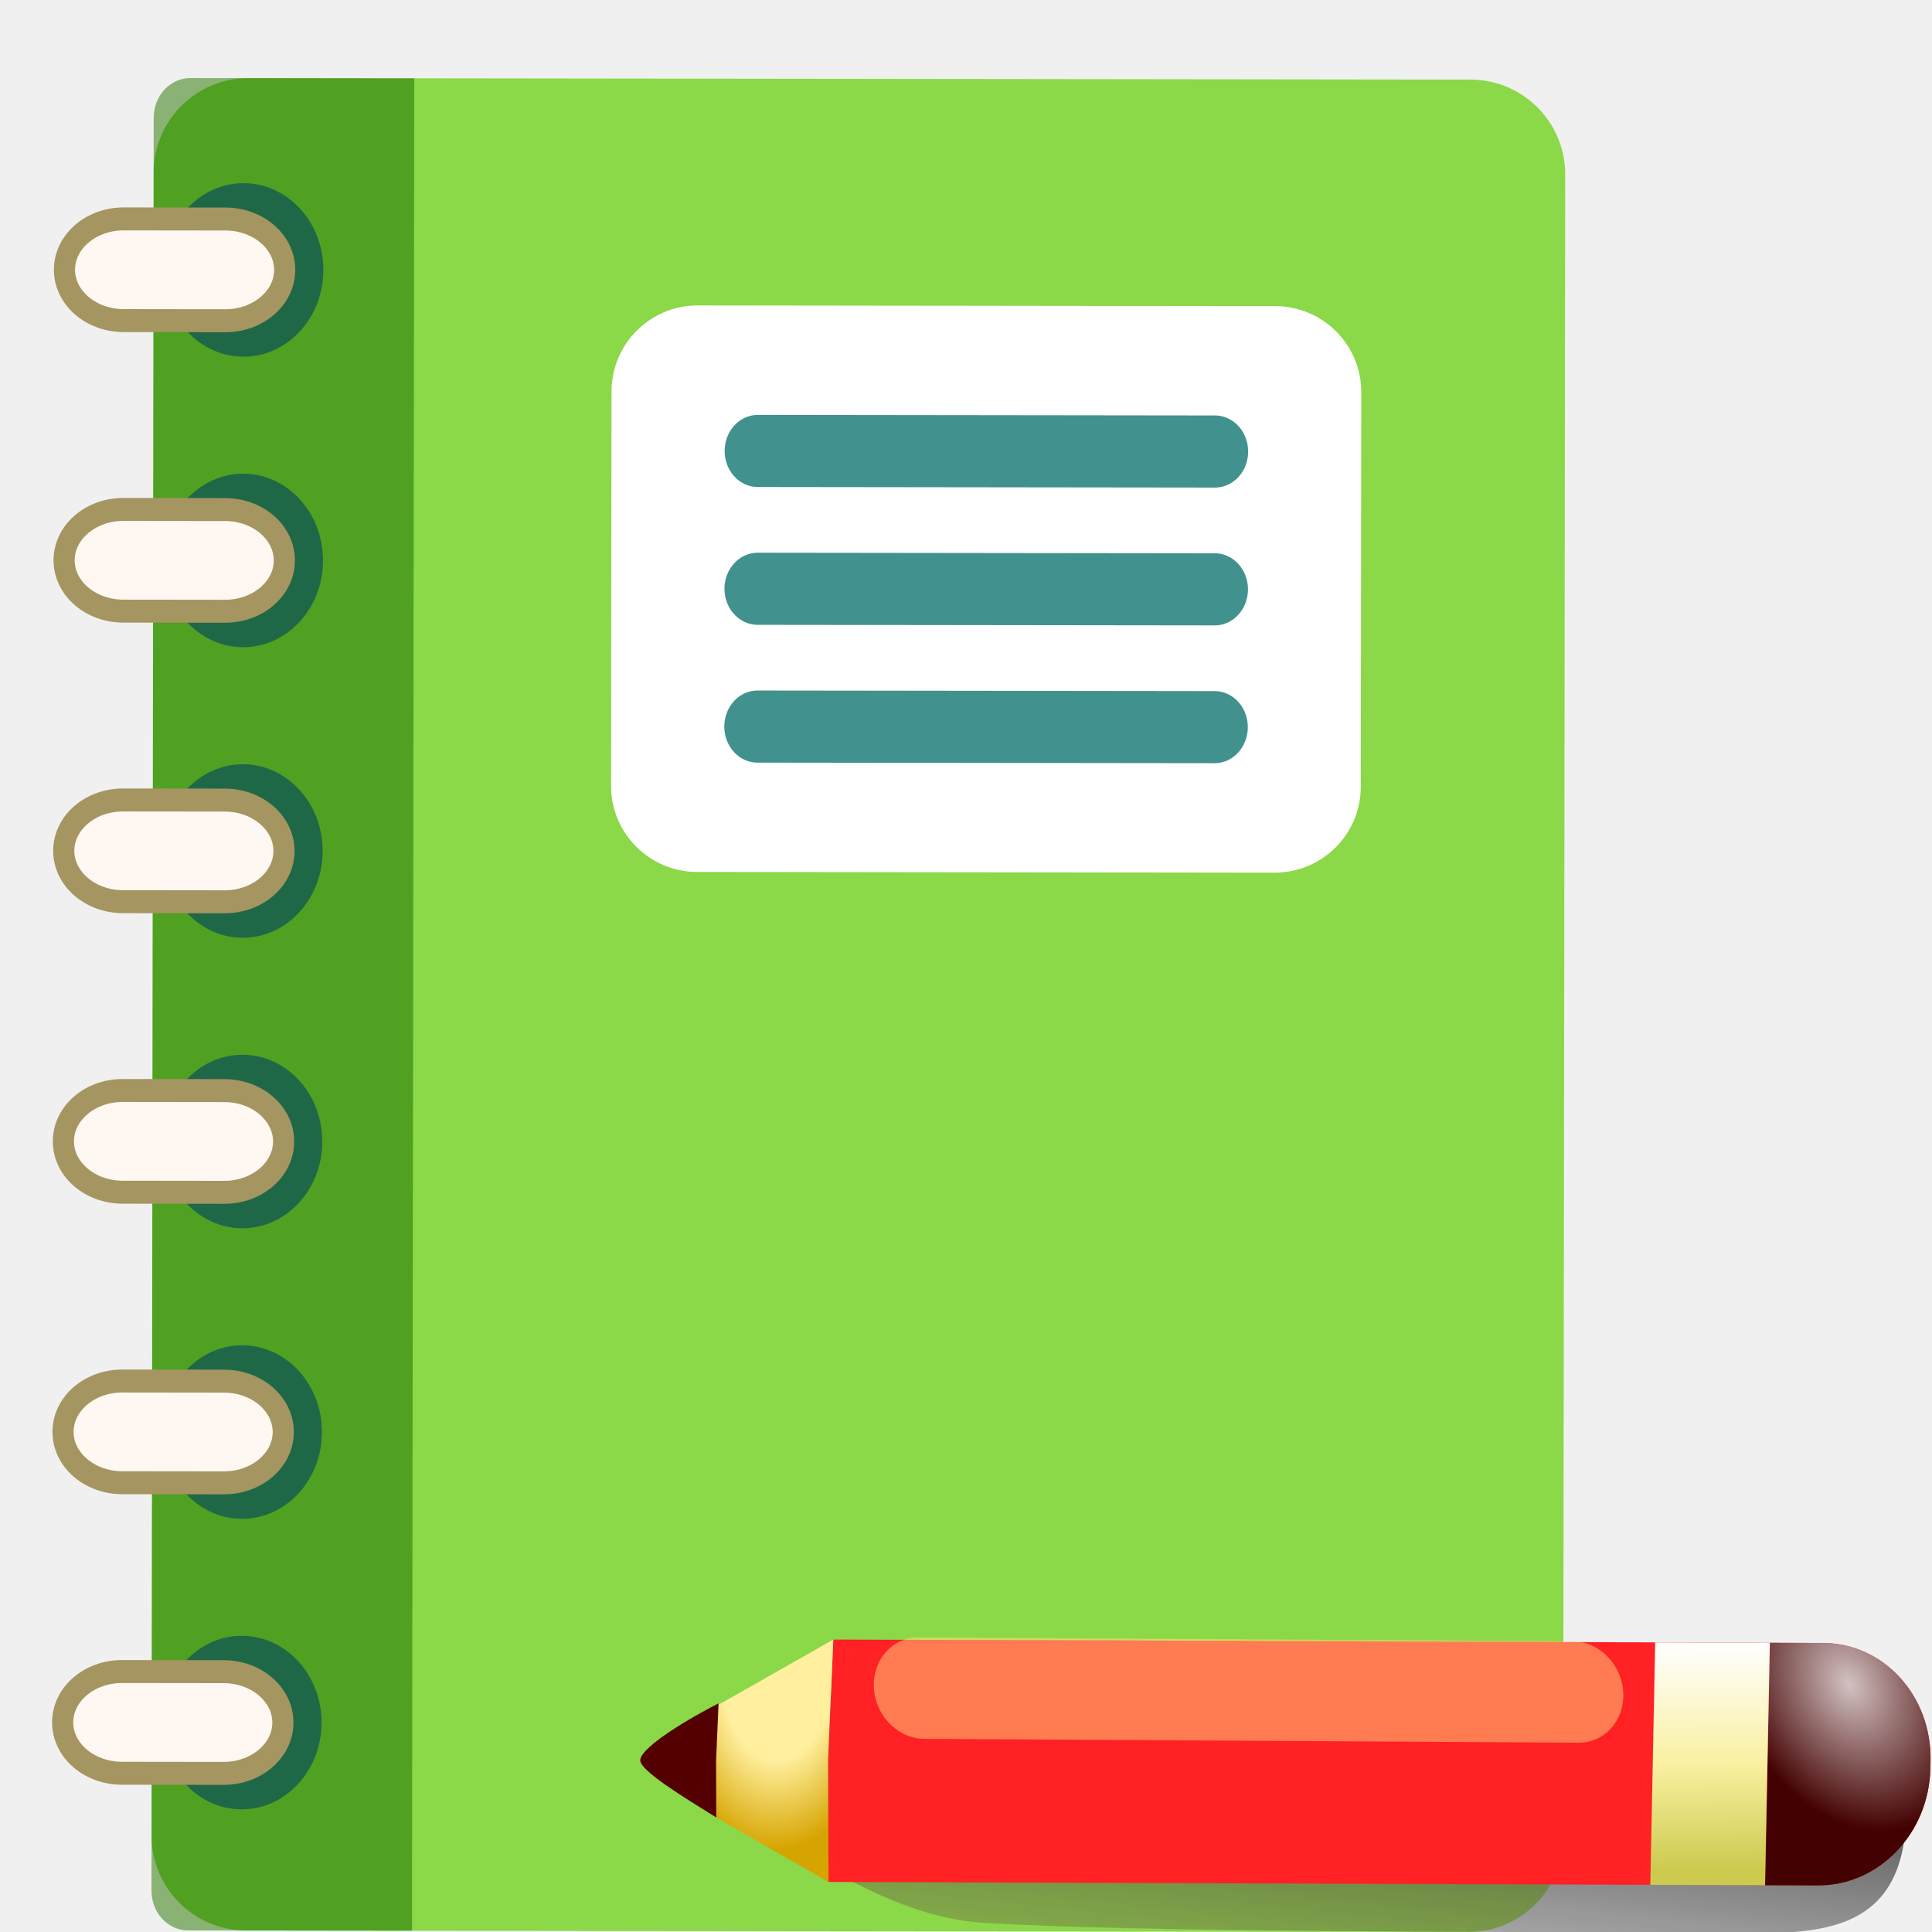
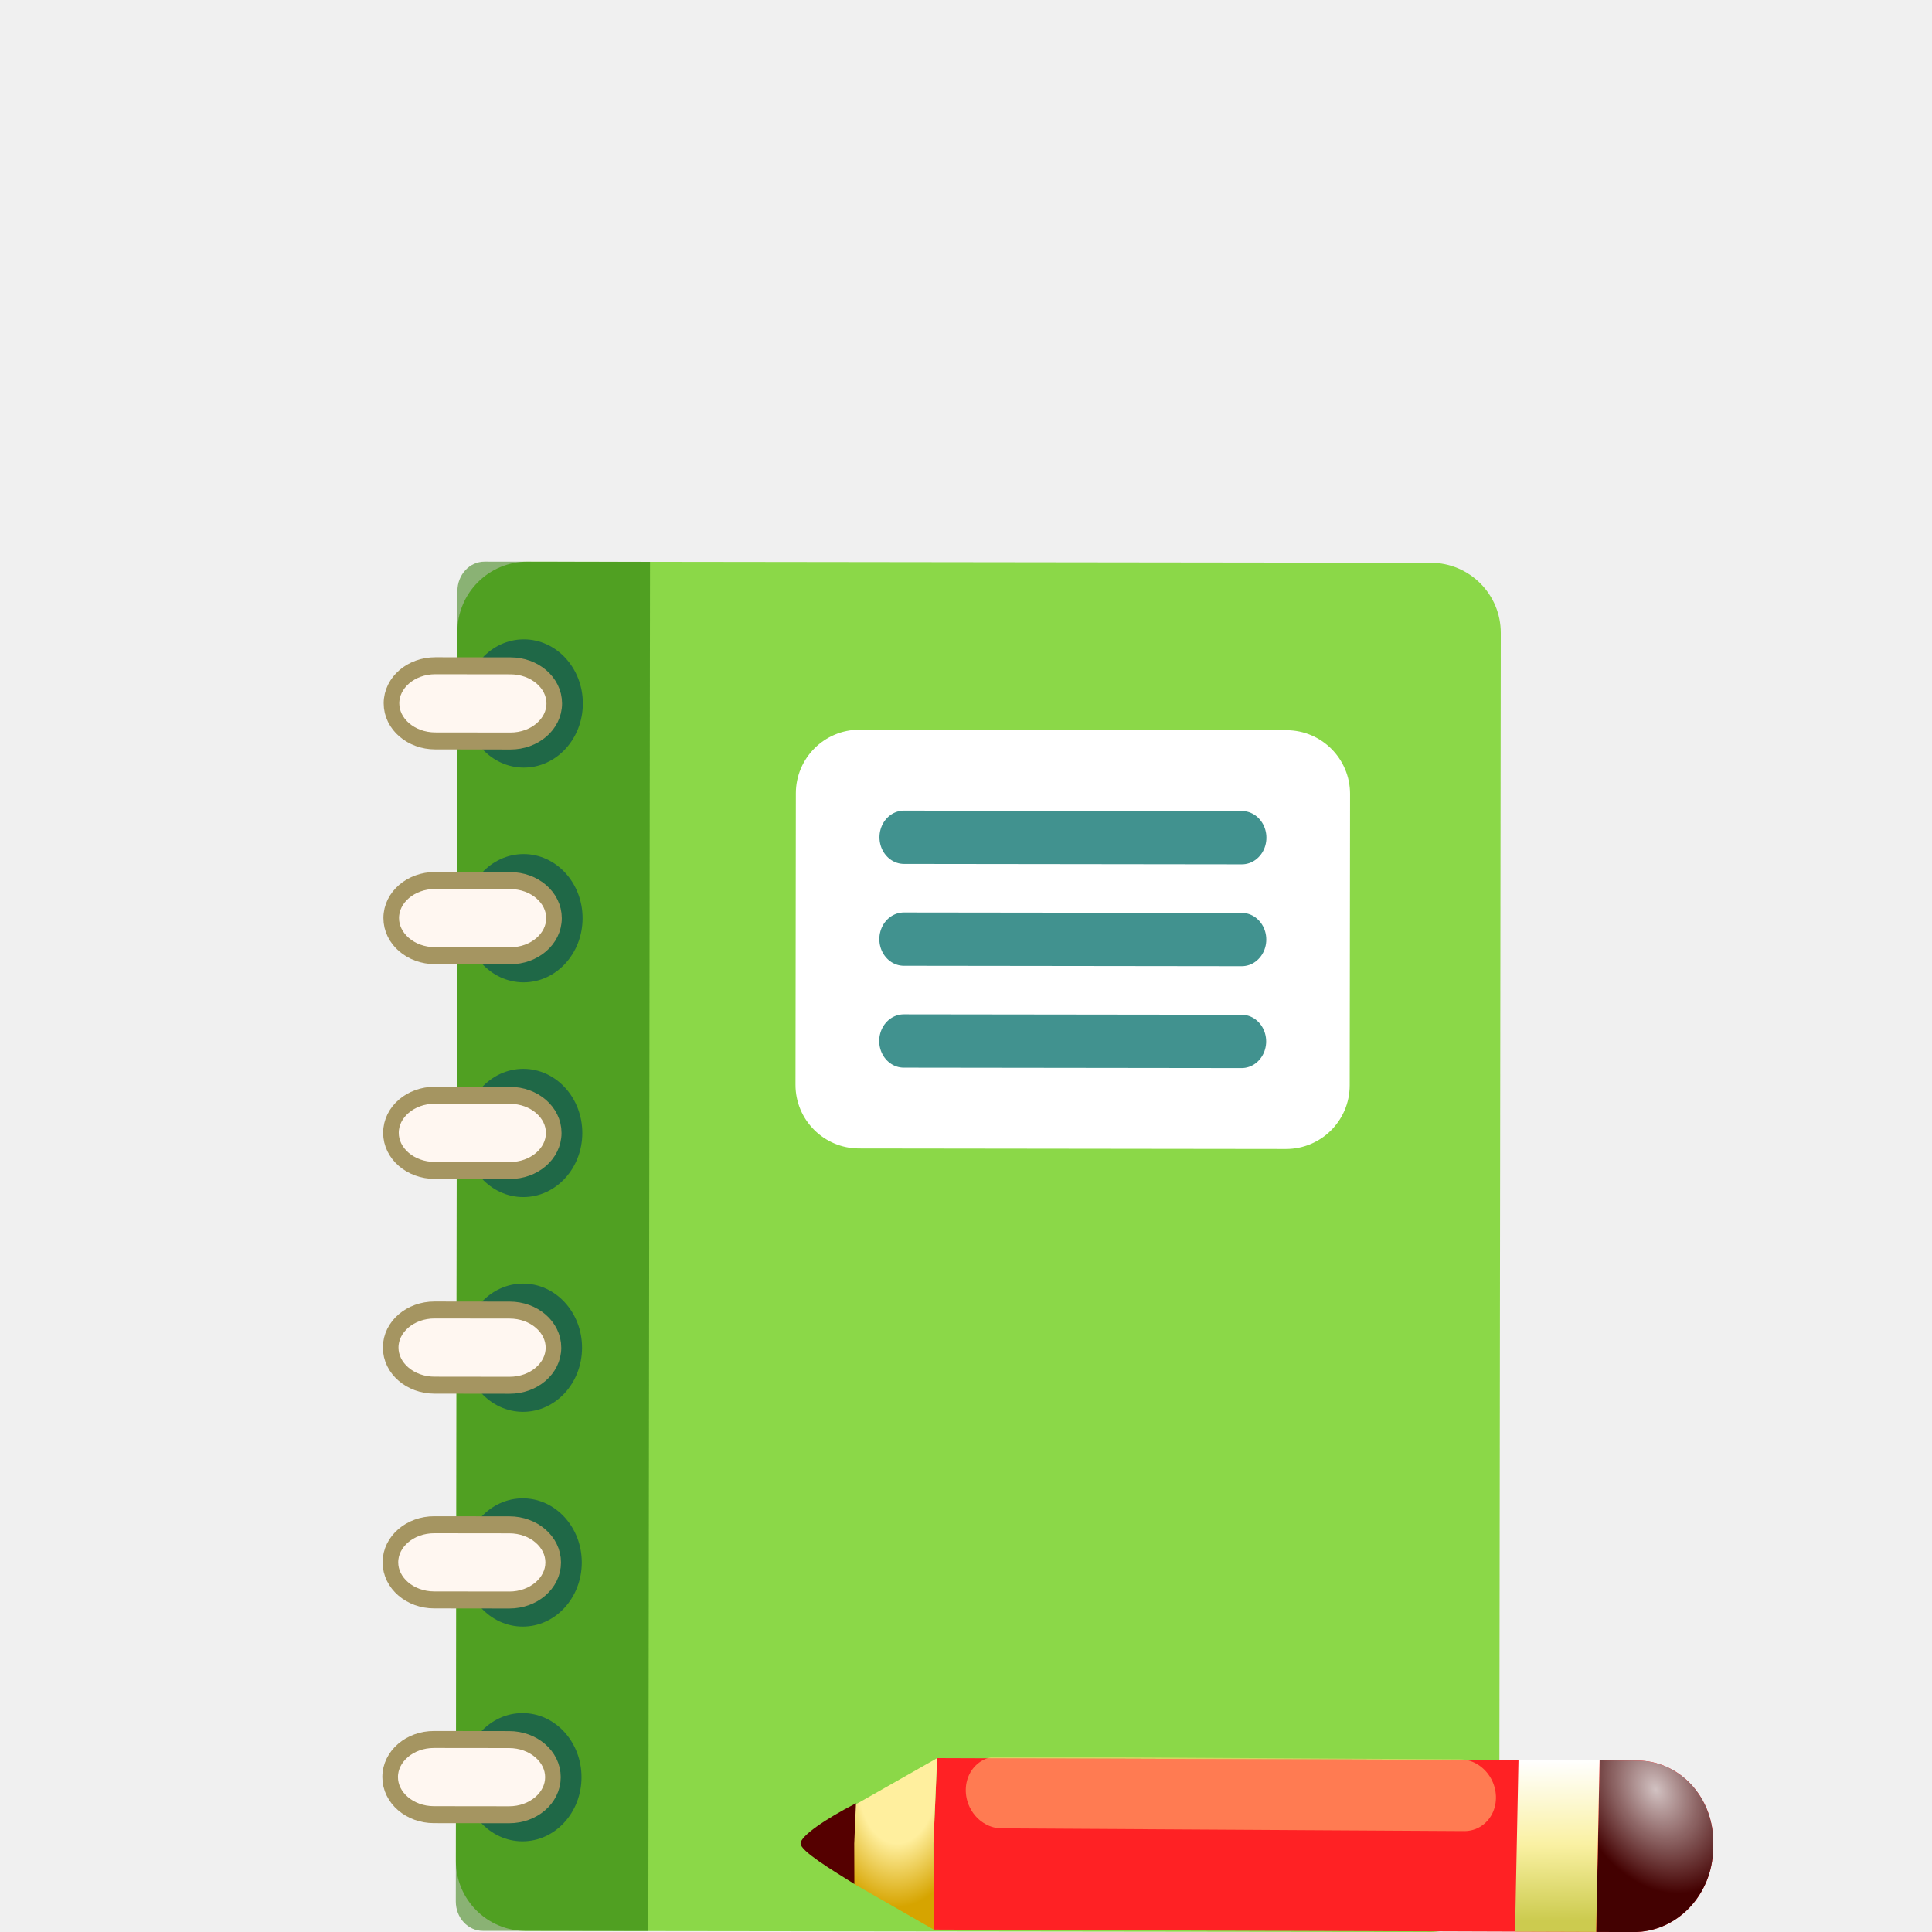
<svg xmlns="http://www.w3.org/2000/svg" xmlns:xlink="http://www.w3.org/1999/xlink" width="90" height="90" viewBox="0 0 23.812 23.812" version="1.1" id="svg2787">
  <defs id="defs2784">
-     <linearGradient id="linearGradient3098">
-       <stop style="stop-color:#3a3a3a;stop-opacity:1;" offset="0" id="stop3094" />
-       <stop style="stop-color:#b2b2b2;stop-opacity:0;" offset="1" id="stop3096" />
-     </linearGradient>
    <linearGradient xlink:href="#linearGradient29522" id="linearGradient31309" gradientUnits="userSpaceOnUse" gradientTransform="matrix(0.7932409,-0.6089079,0.7932409,0.6089079,4.892518,-8.867114)" x1="14.228" y1="-29.19" x2="3.659" y2="-18.62" />
    <linearGradient id="linearGradient29522">
      <stop style="stop-color:#d4a125;stop-opacity:1;" offset="0" id="stop29518" />
      <stop style="stop-color:#edd495;stop-opacity:1;" offset="1" id="stop29520" />
    </linearGradient>
    <linearGradient xlink:href="#linearGradient29522" id="linearGradient31385" gradientUnits="userSpaceOnUse" gradientTransform="matrix(-0.7932409,-0.6089079,-0.7932409,0.6089079,5.107999,-8.867114)" x1="14.228" y1="-29.19" x2="3.659" y2="-18.62" />
    <linearGradient xlink:href="#linearGradient29522" id="linearGradient29605" gradientUnits="userSpaceOnUse" gradientTransform="matrix(0.8001375,-0.6190755,0.8001375,0.6190755,17.50946,-0.3688092)" x1="14.228" y1="-29.19" x2="3.659" y2="-18.62" />
    <radialGradient xlink:href="#linearGradient47274" id="radialGradient47276" cx="27.004" cy="34.574" fx="27.004" fy="34.574" r="1.522" gradientTransform="matrix(-1.112148,0.7717307,-1.041963,-1.501581,93.06102,65.25326)" gradientUnits="userSpaceOnUse" />
    <linearGradient id="linearGradient47274">
      <stop style="stop-color:#d2c2c2;stop-opacity:1;" offset="0" id="stop47270" />
      <stop style="stop-color:#3e0000;stop-opacity:0.972;" offset="1" id="stop47272" />
    </linearGradient>
    <radialGradient xlink:href="#linearGradient47249" id="radialGradient47253" cx="8.633" cy="30.75" fx="8.633" fy="30.75" r="3.656" gradientTransform="matrix(-2.0536401e-7,1.710059,-1.016735,-1.83368e-7,39.89747,15.56802)" gradientUnits="userSpaceOnUse" />
    <linearGradient id="linearGradient47249">
      <stop style="stop-color:#ffef9e;stop-opacity:1;" offset="0.499" id="stop47245" />
      <stop style="stop-color:#d6a400;stop-opacity:1;" offset="1" id="stop47247" />
    </linearGradient>
    <linearGradient xlink:href="#linearGradient47282" id="linearGradient47284" x1="24.669" y1="33.457" x2="24.726" y2="37.417" gradientUnits="userSpaceOnUse" />
    <linearGradient id="linearGradient47282">
      <stop style="stop-color:#ffffff;stop-opacity:1;" offset="0" id="stop47278" />
      <stop style="stop-color:#faf1a3;stop-opacity:1;" offset="0.525" id="stop47286" />
      <stop style="stop-color:#cccb4f;stop-opacity:1;" offset="1" id="stop47280" />
    </linearGradient>
-     <linearGradient xlink:href="#linearGradient3098" id="linearGradient3100" x1="17.717" y1="17.784" x2="20.251" y2="21.784" gradientUnits="userSpaceOnUse" gradientTransform="matrix(0.7884678,0.6628692,-0.611399,0.8548444,16.28827,-8.668212)" />
  </defs>
  <g id="layer1">
-     <g id="g95015" transform="matrix(1.079549,0,0,1.079549,-1.534593,-1.894273)">
+     <g id="g95015" transform="matrix(0.7979695,0,0,0.7979695,3.103298,4.810851)">
      <rect style="fill:#8bd848;fill-opacity:1;fill-rule:evenodd;stroke-width:0.284" id="rect34643" width="16.116" height="21.149" x="3.18" y="2.641" rx="1.082" ry="1.082" transform="rotate(0.0709371)" />
      <path id="rect35731" style="mix-blend-mode:multiply;fill:#5c9b39;fill-opacity:0.662;fill-rule:evenodd;stroke-width:0.374" d="M 3.595,2.646 C 3.363,2.646 3.176,2.848 3.176,3.1 L 3.151,23.339 c -3.122e-4,0.252 0.186,0.455 0.418,0.455 l 2.556,0.003 0.026,-21.148 z" />
      <g id="g45070" transform="matrix(0.592568,7.3364636e-4,-7.9733126e-4,0.644003,0.6212081,-5.391534)" style="stroke-width:1.537">
        <circle style="fill:#1f6847;fill-opacity:1;fill-rule:evenodd;stroke-width:0.505" id="path39952" cx="6.064" cy="15.875" r="1.538" />
        <rect style="fill:#fff7f1;fill-opacity:1;fill-rule:evenodd;stroke:#a59561;stroke-width:0.407;stroke-dasharray:none;stroke-opacity:1" id="rect36147" width="4.243" height="1.803" x="2.614" y="14.973" rx="1.142" ry="1.051" />
      </g>
      <g id="g45070-3" transform="matrix(0.592568,7.3364636e-4,-7.9733126e-4,0.644003,0.6171015,-2.074599)" style="stroke-width:1.537">
        <circle style="fill:#1f6847;fill-opacity:1;fill-rule:evenodd;stroke-width:0.505" id="path39952-3" cx="6.064" cy="15.875" r="1.538" />
        <rect style="fill:#fff7f1;fill-opacity:1;fill-rule:evenodd;stroke:#a59561;stroke-width:0.407;stroke-dasharray:none;stroke-opacity:1" id="rect36147-1" width="4.243" height="1.803" x="2.614" y="14.973" rx="1.142" ry="1.051" />
      </g>
      <g id="g45070-4" transform="matrix(0.592568,7.3364636e-4,-7.9733126e-4,0.644003,0.6129948,1.242336)" style="stroke-width:1.537">
        <circle style="fill:#1f6847;fill-opacity:1;fill-rule:evenodd;stroke-width:0.505" id="path39952-6" cx="6.064" cy="15.875" r="1.538" />
        <rect style="fill:#fff7f1;fill-opacity:1;fill-rule:evenodd;stroke:#a59561;stroke-width:0.407;stroke-dasharray:none;stroke-opacity:1" id="rect36147-18" width="4.243" height="1.803" x="2.614" y="14.973" rx="1.142" ry="1.051" />
      </g>
      <g id="g45070-0" transform="matrix(0.592568,7.3364636e-4,-7.9733126e-4,0.644003,0.6088881,4.559271)" style="stroke-width:1.537">
        <circle style="fill:#1f6847;fill-opacity:1;fill-rule:evenodd;stroke-width:0.505" id="path39952-32" cx="6.064" cy="15.875" r="1.538" />
        <rect style="fill:#fff7f1;fill-opacity:1;fill-rule:evenodd;stroke:#a59561;stroke-width:0.407;stroke-dasharray:none;stroke-opacity:1" id="rect36147-6" width="4.243" height="1.803" x="2.614" y="14.973" rx="1.142" ry="1.051" />
      </g>
      <g id="g45070-8" transform="matrix(0.592568,7.3364636e-4,-7.9733126e-4,0.644003,0.6047816,7.876205)" style="stroke-width:1.537">
        <circle style="fill:#1f6847;fill-opacity:1;fill-rule:evenodd;stroke-width:0.505" id="path39952-65" cx="6.064" cy="15.875" r="1.538" />
        <rect style="fill:#fff7f1;fill-opacity:1;fill-rule:evenodd;stroke:#a59561;stroke-width:0.407;stroke-dasharray:none;stroke-opacity:1" id="rect36147-8" width="4.243" height="1.803" x="2.614" y="14.973" rx="1.142" ry="1.051" />
      </g>
      <g id="g45070-2" transform="matrix(0.592568,7.3364636e-4,-7.9733126e-4,0.644003,0.6006748,11.19314)" style="stroke-width:1.537">
        <circle style="fill:#1f6847;fill-opacity:1;fill-rule:evenodd;stroke-width:0.505" id="path39952-8" cx="6.064" cy="15.875" r="1.538" />
        <rect style="fill:#fff7f1;fill-opacity:1;fill-rule:evenodd;stroke:#a59561;stroke-width:0.407;stroke-dasharray:none;stroke-opacity:1" id="rect36147-9" width="4.243" height="1.803" x="2.614" y="14.973" rx="1.142" ry="1.051" />
      </g>
      <rect style="fill:#ffffff;fill-rule:evenodd;stroke-width:0.284" id="rect45497" width="8.56" height="6.468" x="8.411" y="5.23" rx="0.983" ry="0.983" transform="rotate(0.0709371)" />
      <g id="g46022" transform="matrix(0.6686812,8.278894e-4,-8.997472e-4,0.7267228,-24.82258,-1.019131)" style="stroke-width:1.537">
        <path style="fill:none;stroke:#41928f;stroke-width:1.133;stroke-linecap:round;stroke-linejoin:miter;stroke-dasharray:none;stroke-opacity:1" d="m 52.201,13.007 h 7.805" id="path45982" />
        <path style="fill:none;stroke:#41928f;stroke-width:1.133;stroke-linecap:round;stroke-linejoin:miter;stroke-dasharray:none;stroke-opacity:1" d="m 52.201,10.842 h 7.805" id="path45982-9" />
        <path style="fill:none;stroke:#41928f;stroke-width:1.133;stroke-linecap:round;stroke-linejoin:miter;stroke-dasharray:none;stroke-opacity:1" d="m 52.201,15.172 h 7.805" id="path45982-0" />
      </g>
    </g>
    <g id="g117847" transform="translate(-85.68201,-18.42902)">
      <path id="rect29651" style="fill:#b89644;fill-opacity:1;fill-rule:evenodd;stroke-width:0.253" d="m -35.605,27.319 c -0.493,-1e-6 -0.985,0.145 -1.362,0.435 l -11.147,8.557 h 0.002 V 52.708 h 25.015 V 36.311 h 0.002 L -34.243,27.754 c -0.377,-0.29 -0.87,-0.435 -1.363,-0.435 z" />
      <rect style="mix-blend-mode:multiply;fill:#ddd3d3;fill-opacity:1;fill-rule:evenodd;stroke-width:0.259" id="rect31549-1" width="22.808" height="19.408" x="-46.973" y="31.063" />
      <rect style="fill:#ffffff;fill-rule:evenodd;stroke-width:0.265" id="rect31549" width="22.101" height="20.893" x="-46.656" y="31.253" />
      <text xml:space="preserve" style="font-style:normal;font-weight:normal;font-size:15.525px;line-height:1.25;font-family:sans-serif;fill:#000000;fill-opacity:1;stroke:none;stroke-width:0.243" x="-31.271" y="52.283" id="text33454" transform="matrix(0.9981024,0.2998089,-0.2238531,0.9346605,0,0)">
        <tspan id="tspan33452" style="font-style:normal;font-variant:normal;font-weight:bold;font-stretch:normal;font-size:15.525px;font-family:Amiri;-inkscape-font-specification:'Amiri Bold';fill:#ff2e2e;fill-opacity:1;stroke-width:0.243" x="-31.271" y="52.283">@</tspan>
      </text>
      <path id="path31562" style="mix-blend-mode:normal;fill:#c5a761;fill-opacity:1;stroke:#000000;stroke-width:0;stroke-linecap:butt;stroke-linejoin:miter;stroke-dasharray:none;stroke-opacity:1" d="m -24.548,36.496 -11.088,7.975 -11.019,-7.925 v 2.948 l 9.954,8.797 h 1.995 l -0.003,-0.05 h 0.208 l 9.953,-8.798 z" />
      <g id="g31560" transform="matrix(1,0,0,0.991651,-40.60526,66.98862)">
        <g id="g31553">
          <path id="rect29033-76-4" style="fill:url(#linearGradient31309);fill-opacity:1;fill-rule:evenodd;stroke-width:0.295" d="m -7.509,-30.936 v 16.535 c 0.453,10e-7 0.906,-0.133 1.253,-0.399 l 10.25,-7.868 -10.25,-7.868 c -0.347,-0.266 -0.8,-0.399 -1.253,-0.399 z" />
          <path id="rect29033-76-4-0" style="fill:url(#linearGradient31385);fill-opacity:1;fill-rule:evenodd;stroke-width:0.295" d="m 17.51,-30.936 v 16.535 c -0.453,10e-7 -0.906,-0.133 -1.253,-0.399 L 6.007,-22.668 16.257,-30.537 c 0.347,-0.266 0.8,-0.399 1.253,-0.399 z" />
        </g>
        <path id="rect29033-76-0" style="fill:#b89644;fill-opacity:1;fill-rule:evenodd;stroke-width:0.319" d="m 5,-23.668 c -0.473,-1e-6 -0.945,0.149 -1.307,0.448 l -10.696,8.82 H 17.003 L 6.307,-23.221 C 5.945,-23.519 5.473,-23.668 5,-23.668 Z" />
        <path id="rect29033-76" style="fill:url(#linearGradient29605);fill-opacity:1;fill-rule:evenodd;stroke-width:0.299" d="m 5,-22.806 c -0.457,-1e-6 -0.913,0.135 -1.264,0.406 l -10.339,8 H 16.603 L 6.264,-22.4 c -0.35,-0.271 -0.807,-0.406 -1.264,-0.406 z" />
      </g>
    </g>
-     <g id="g94763" transform="matrix(1.188798,0,0.07723055,1.265716,-8.084884,-2.246121)">
-       <path id="rect46311-0" style="mix-blend-mode:darken;fill:url(#linearGradient3100);fill-opacity:1;fill-rule:evenodd;stroke-width:0.217" d="m 23.959,17.993 -8.643,0.003 -1.271,0.323 0.258,-0.081 c -0.463,0.157 -0.797,0.53 -0.938,0.825 -0.2,0.2 0.245,0.635 0.802,0.945 0.51,0.283 1.017,0.462 1.494,0.49 1.569,0.091 5.026,0.086 7.478,0.097 1.002,0.004 2.045,0.128 2.162,-1.142 -0.087,-1.344 -0.545,-1.387 -1.343,-1.458 z" />
-       <g id="g94729" transform="rotate(30.83043,12.23456,19.00058)">
-         <g id="g47601" transform="matrix(0.4771918,-0.2826951,0.2438947,0.5023802,1.373555,2.319546)" style="stroke-width:1.537">
-           <path id="rect46311" style="fill:#ff2124;fill-opacity:1;fill-rule:evenodd;stroke-width:0.407" d="m 8.001,33.457 -0.052,2.121 0.052,2.121 H 26.493 c 1.141,0 2.058,-0.918 2.058,-2.058 v -0.126 c 0,-1.141 -0.918,-2.059 -2.058,-2.059 z" />
-           <path id="rect46311-5" style="fill:url(#radialGradient47276);fill-opacity:1;fill-rule:evenodd;stroke-width:0.407" d="m 25.507,33.457 v 4.243 h 0.986 c 1.141,0 2.058,-0.918 2.058,-2.058 v -0.126 c 0,-1.141 -0.918,-2.059 -2.058,-2.059 z" />
-           <path id="path46373" style="fill:url(#radialGradient47253);fill-opacity:1;fill-rule:evenodd;stroke-width:0.407" d="m 10.438,29.236 -3.61,2.191 -0.927,0.508 0.039,2.99 0.83,0.581 3.668,2.172 -0.093,-4.221 z" transform="matrix(0.5633272,0,0,0.5025195,2.120676,18.76546)" />
-           <path id="path46373-3" style="fill:#550000;fill-rule:evenodd;stroke-width:0.102" d="m 5.881,36.578 c -0.634,-0.363 -1.443,-0.815 -1.443,-0.999 0,-0.184 0.635,-0.602 1.443,-0.999 l -0.025,0.999 z" />
-           <rect style="fill:url(#linearGradient47284);fill-opacity:1;fill-rule:evenodd;stroke-width:0.285" id="rect47243" width="2.143" height="4.243" x="23.361" y="33.457" rx="0" ry="0" />
-         </g>
-         <path style="mix-blend-mode:lighten;fill:#ff2124;fill-opacity:1;stroke:#feb470;stroke-width:0.988;stroke-linecap:round;stroke-linejoin:round;stroke-miterlimit:8;stroke-dasharray:none;stroke-opacity:0.613;paint-order:fill markers stroke;stop-color:#000000" d="M 14.353,16.819 20.193,13.377" id="path33325" />
+     <g id="g94729" transform="matrix(0.7500428,0.4588291,-0.3840381,0.7687643,8.013187,2.577269)">
+       <g id="g47601" transform="matrix(0.4771918,-0.2826951,0.2438947,0.5023802,1.373555,2.319546)" style="stroke-width:1.537">
+         <path id="rect46311" style="fill:#ff2124;fill-opacity:1;fill-rule:evenodd;stroke-width:0.407" d="m 8.001,33.457 -0.052,2.121 0.052,2.121 H 26.493 c 1.141,0 2.058,-0.918 2.058,-2.058 v -0.126 c 0,-1.141 -0.918,-2.059 -2.058,-2.059 z" />
+         <path id="rect46311-5" style="fill:url(#radialGradient47276);fill-opacity:1;fill-rule:evenodd;stroke-width:0.407" d="m 25.507,33.457 v 4.243 h 0.986 c 1.141,0 2.058,-0.918 2.058,-2.058 v -0.126 c 0,-1.141 -0.918,-2.059 -2.058,-2.059 z" />
+         <path id="path46373" style="fill:url(#radialGradient47253);fill-opacity:1;fill-rule:evenodd;stroke-width:0.407" d="m 10.438,29.236 -3.61,2.191 -0.927,0.508 0.039,2.99 0.83,0.581 3.668,2.172 -0.093,-4.221 z" transform="matrix(0.5633272,0,0,0.5025195,2.120676,18.76546)" />
+         <path id="path46373-3" style="fill:#550000;fill-rule:evenodd;stroke-width:0.102" d="m 5.881,36.578 c -0.634,-0.363 -1.443,-0.815 -1.443,-0.999 0,-0.184 0.635,-0.602 1.443,-0.999 l -0.025,0.999 z" />
+         <rect style="fill:url(#linearGradient47284);fill-opacity:1;fill-rule:evenodd;stroke-width:0.285" id="rect47243" width="2.143" height="4.243" x="23.361" y="33.457" rx="0" ry="0" />
      </g>
+       <path style="mix-blend-mode:lighten;fill:#ff2124;fill-opacity:1;stroke:#feb470;stroke-width:0.988;stroke-linecap:round;stroke-linejoin:round;stroke-miterlimit:8;stroke-dasharray:none;stroke-opacity:0.613;paint-order:fill markers stroke;stop-color:#000000" d="M 14.353,16.819 20.193,13.377" id="path33325" />
    </g>
  </g>
</svg>
